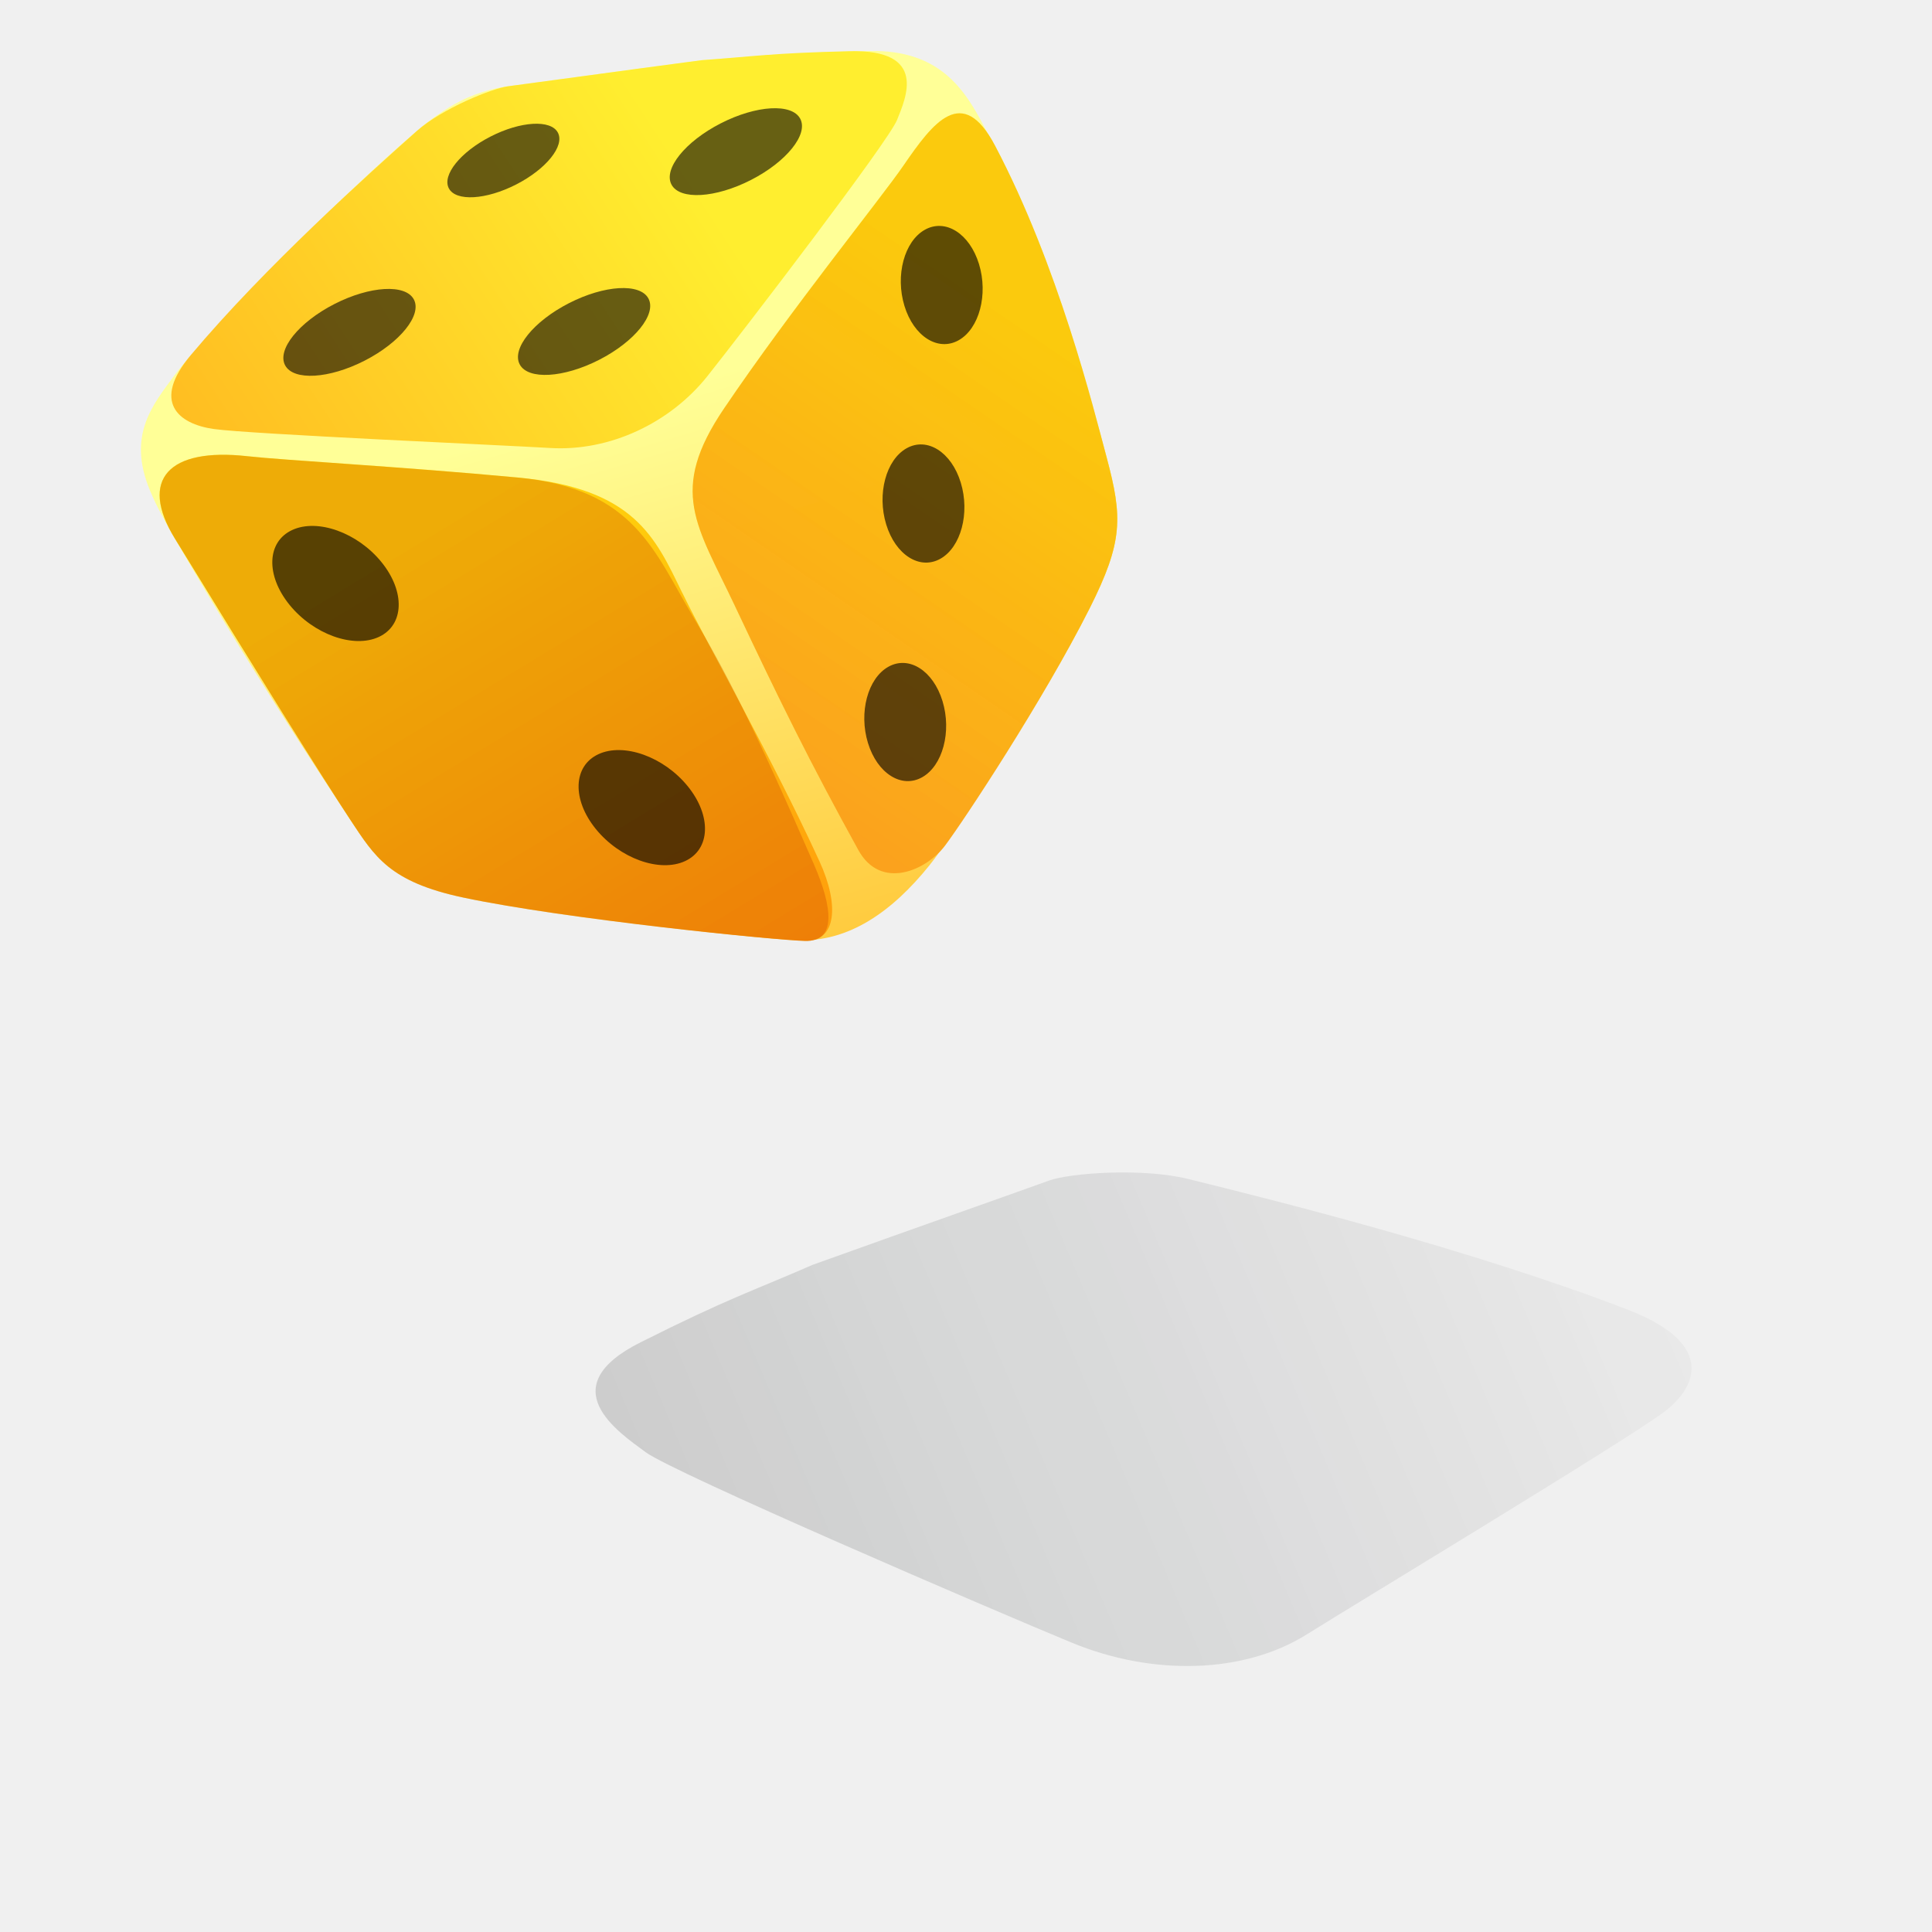
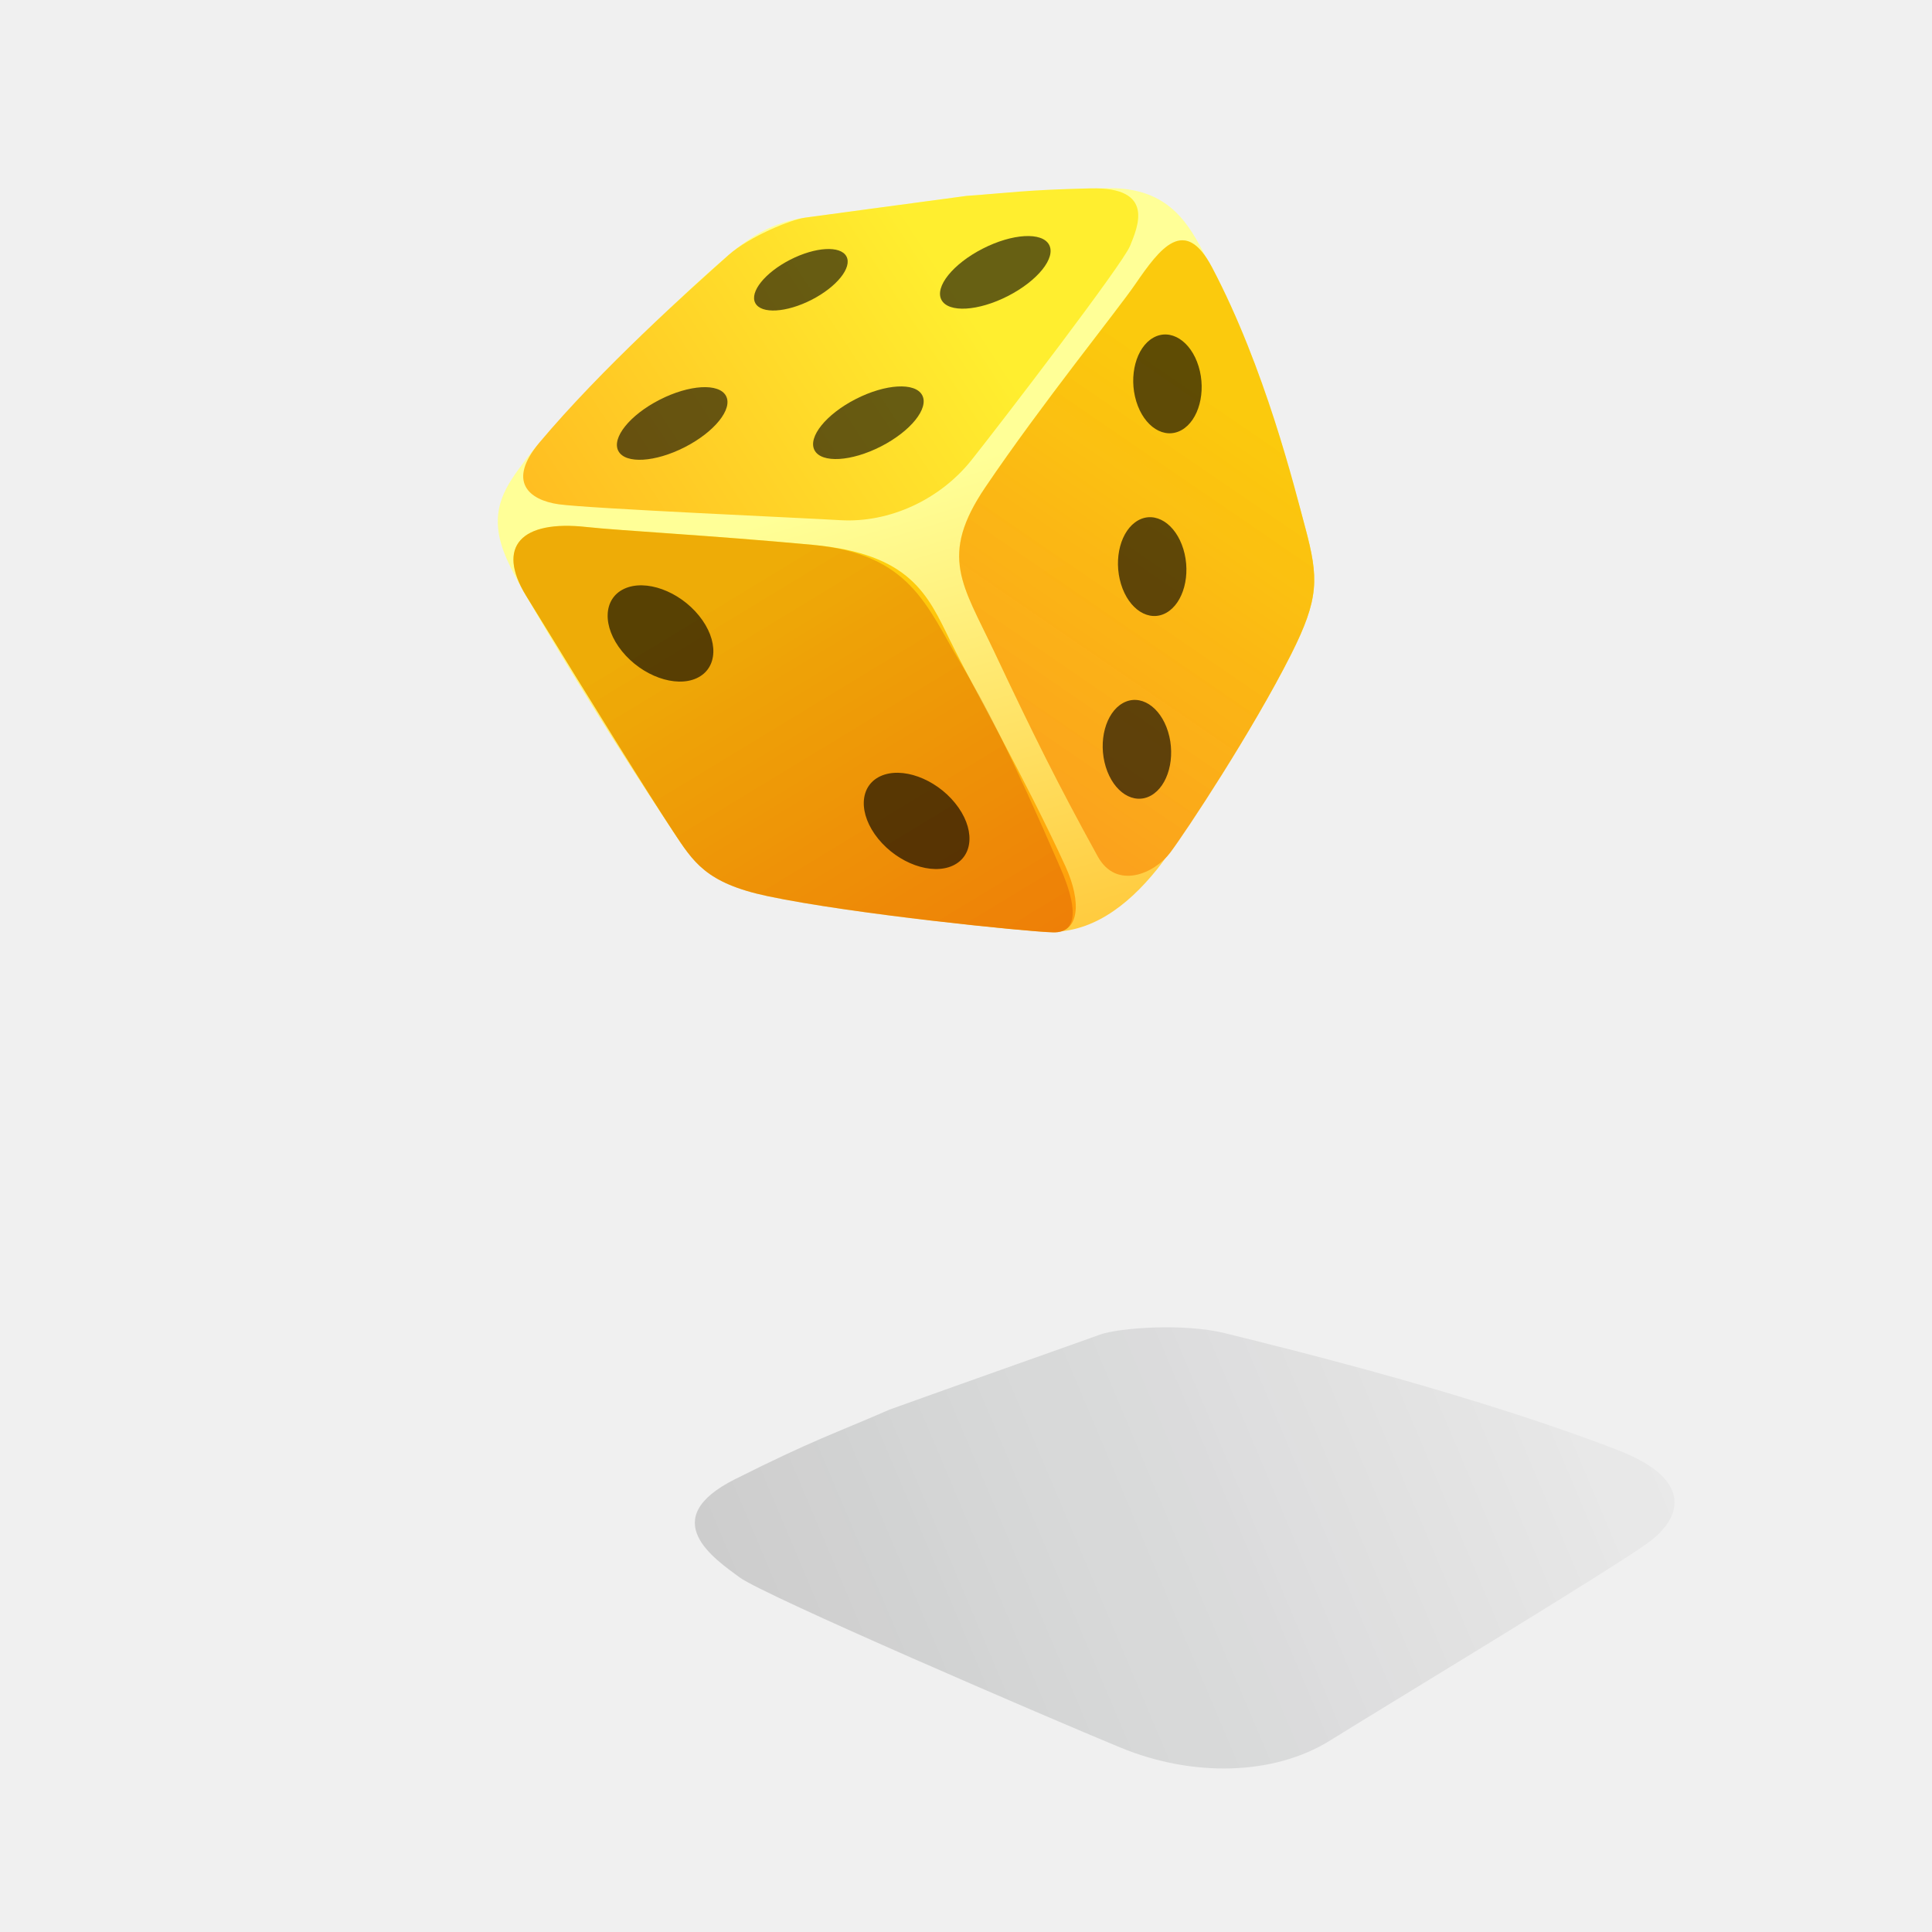
- <svg xmlns="http://www.w3.org/2000/svg" xmlns:xlink="http://www.w3.org/1999/xlink" width="90" height="90" viewBox="0 0 23.812 23.812" version="1.1" id="svg2787">
+ <svg xmlns="http://www.w3.org/2000/svg" xmlns:xlink="http://www.w3.org/1999/xlink" width="150" height="150" viewBox="0 0 39.687 39.687" version="1.1" id="svg2787">
  <defs id="defs2784">
    <mask maskUnits="userSpaceOnUse" id="mask10222">
      <circle style="fill:#ffffff;fill-opacity:1;fill-rule:evenodd;stroke-width:0.224" id="circle10224" cx="13.229" cy="14.817" r="11" />
    </mask>
    <linearGradient xlink:href="#linearGradient29618" id="linearGradient37955" x1="11.718" y1="12.933" x2="13.229" y2="24.658" gradientUnits="userSpaceOnUse" gradientTransform="rotate(-10.16761,13.38424,14.80482)" />
    <linearGradient id="linearGradient29618">
      <stop style="stop-color:#ffff97;stop-opacity:1;" offset="0" id="stop29614" />
      <stop style="stop-color:#ffc22f;stop-opacity:1;" offset="1" id="stop29616" />
    </linearGradient>
    <linearGradient xlink:href="#linearGradient28356" id="linearGradient28358" x1="18.775" y1="42.216" x2="39.632" y2="44.025" gradientUnits="userSpaceOnUse" gradientTransform="matrix(0.4678581,-0.05435486,0.05435486,0.4678581,-1.393666,-9.09545)" />
    <linearGradient id="linearGradient28356">
      <stop style="stop-color:#ffee2f;stop-opacity:1;" offset="0" id="stop28352" />
      <stop style="stop-color:#ffbc21;stop-opacity:1;" offset="1" id="stop28354" />
    </linearGradient>
    <linearGradient xlink:href="#linearGradient27581" id="linearGradient27583" x1="8.507" y1="57.978" x2="26.813" y2="67.312" gradientUnits="userSpaceOnUse" gradientTransform="matrix(0.4678581,-0.05435486,0.05435486,0.4678581,-1.393666,-9.09545)" />
    <linearGradient id="linearGradient27581">
      <stop style="stop-color:#fedb13;stop-opacity:1;" offset="0" id="stop27577" />
      <stop style="stop-color:#feac2c;stop-opacity:0.99;" offset="1" id="stop27579" />
    </linearGradient>
    <linearGradient xlink:href="#linearGradient28348" id="linearGradient28350" x1="37.162" y1="71.327" x2="38.702" y2="50.771" gradientUnits="userSpaceOnUse" gradientTransform="matrix(0.4678581,-0.05435486,0.05435486,0.4678581,-1.393666,-9.09545)" />
    <linearGradient id="linearGradient28348">
      <stop style="stop-color:#ff9e0c;stop-opacity:1;" offset="0" id="stop28344" />
      <stop style="stop-color:#ffd60c;stop-opacity:1;" offset="1" id="stop28346" />
    </linearGradient>
-     <linearGradient xlink:href="#linearGradient40867" id="linearGradient40869" x1="2.169" y1="15.805" x2="-22.038" y2="15.357" gradientUnits="userSpaceOnUse" gradientTransform="matrix(0.8405939,-0.2087581,0.365461,0.8234053,15.49425,1.990247)" />
+     <linearGradient xlink:href="#linearGradient40867" id="linearGradient40869" x1="2.169" y1="15.805" x2="-22.038" y2="15.357" gradientUnits="userSpaceOnUse" gradientTransform="matrix(1.25225,-0.3109912,0.5444346,1.226644,26.42035,8.702371)" />
    <linearGradient id="linearGradient40867">
      <stop style="stop-color:#020304;stop-opacity:0;" offset="0" id="stop40863" />
      <stop style="stop-color:#020303;stop-opacity:0.381;" offset="1" id="stop40865" />
    </linearGradient>
  </defs>
  <g id="layer1">
-     <path style="opacity:0.525;mix-blend-mode:multiply;fill:url(#linearGradient40869);fill-opacity:1;stroke:#5dafd4;stroke-width:0;stroke-linecap:round;stroke-linejoin:round;stroke-miterlimit:8;paint-order:fill markers stroke;stop-color:#000000" d="m 10.016,15.589 c 1.189,-0.427 2.662,-0.946 2.912,-1.038 0.25,-0.092 1.145,-0.162 1.721,-0.019 1.082,0.267 3.48,0.865 5.422,1.614 1.015,0.392 0.89,0.909 0.449,1.248 -0.441,0.339 -3.871,2.408 -4.409,2.747 -0.781,0.492 -1.904,0.516 -2.901,0.105 C 12.214,19.835 8.297,18.15 7.957,17.898 7.617,17.647 6.793,17.097 7.895,16.544 c 1.102,-0.552 1.348,-0.618 2.121,-0.955 z" id="path26366-3" mask="none" />
-     <g id="g41120" transform="matrix(-0.6039248,0.4004428,0.4040234,0.5798189,10.25634,-7.623004)">
+     <path style="opacity:0.525;mix-blend-mode:multiply;fill:url(#linearGradient40869);fill-opacity:1;stroke:#5dafd4;stroke-width:0;stroke-linecap:round;stroke-linejoin:round;stroke-miterlimit:8;paint-order:fill markers stroke;stop-color:#000000" d="m 18.259,28.961 c 1.772,-0.637 3.966,-1.41 4.338,-1.546 0.373,-0.136 1.705,-0.241 2.565,-0.029 1.612,0.398 5.185,1.288 8.077,2.405 1.513,0.584 1.326,1.354 0.669,1.859 -0.657,0.505 -5.767,3.588 -6.568,4.093 -1.163,0.734 -2.837,0.768 -4.322,0.156 -1.485,-0.613 -7.319,-3.123 -7.826,-3.497 -0.507,-0.374 -1.735,-1.194 -0.092,-2.017 1.642,-0.823 2.008,-0.921 3.159,-1.423 z" id="path26366-3" mask="none" />
+     <g id="g41120" transform="matrix(-0.8417024,0.5581053,0.5630956,0.8081054,22.09932,-7.634571)" style="stroke-width:0.718">
      <path id="path26342-2" style="fill:url(#linearGradient37955);fill-opacity:1;stroke:#5dafd4;stroke-width:0;stroke-linecap:round;stroke-linejoin:round;stroke-miterlimit:8;paint-order:fill markers stroke;stop-color:#000000" d="M 12.186,6.878 C 11.81,6.924 11.514,7.052 11.372,7.126 11.119,7.256 9.629,7.999 8.426,8.608 7.641,9.068 7.105,9.365 5.983,10.099 c -0.963,0.64 -0.953,1.436 -0.858,2.193 0.281,2.351 1.211,5.15 1.508,5.998 0.359,1.023 0.585,1.381 1.705,2.029 1.543,0.892 4.139,2 4.745,2.195 0.944,0.304 1.865,0.349 2.575,-0.195 0.516,-0.396 2.967,-2.508 4.179,-3.804 0.88,-0.94 0.898,-1.479 0.879,-2.248 -0.023,-0.919 -0.086,-3.411 -0.287,-5.784 C 20.403,10.163 20.373,9.848 20.308,9.541 20.09,8.523 19.447,8.33 18.829,8.103 17.989,7.796 14.779,7.093 13.088,6.893 12.783,6.856 12.478,6.843 12.186,6.878 Z" />
      <path style="fill:url(#linearGradient28358);fill-opacity:1;stroke:#5dafd4;stroke-width:0;stroke-linecap:round;stroke-linejoin:round;stroke-miterlimit:8;paint-order:fill markers stroke;stop-color:#000000" d="m 8.426,8.608 c 1.203,-0.609 2.693,-1.352 2.946,-1.482 0.253,-0.13 1.148,-0.316 1.717,-0.233 1.067,0.156 3.432,0.508 5.336,1.08 0.995,0.299 0.849,0.874 0.395,1.296 -0.454,0.422 -3.96,3.084 -4.51,3.518 -0.799,0.629 -1.92,0.793 -2.896,0.471 C 10.437,12.935 6.605,11.592 6.277,11.362 5.948,11.132 5.15,10.637 6.272,9.904 7.394,9.17 7.641,9.068 8.426,8.608 Z" id="path26366" />
-       <ellipse style="mix-blend-mode:multiply;fill:#4d4d4d;fill-opacity:0.848;fill-rule:evenodd;stroke-width:0.111" id="path26403" cx="11.144" cy="9.506" rx="1.039" ry="0.475" transform="rotate(-6.626807)" />
-       <ellipse style="mix-blend-mode:multiply;fill:#4d4d4d;fill-opacity:0.848;fill-rule:evenodd;stroke-width:0.131" id="path26403-4" cx="14.821" cy="10.955" rx="1.227" ry="0.561" transform="rotate(-6.626807)" />
-       <ellipse style="mix-blend-mode:multiply;fill:#4d4d4d;fill-opacity:0.848;fill-rule:evenodd;stroke-width:0.131" id="path26403-9" cx="7.591" cy="11.22" rx="1.227" ry="0.561" transform="rotate(-6.626807)" />
-       <ellipse style="mix-blend-mode:multiply;fill:#4d4d4d;fill-opacity:0.848;fill-rule:evenodd;stroke-width:0.131" id="path26403-7-8" cx="11.3" cy="12.81" rx="1.227" ry="0.561" transform="rotate(-6.626807)" />
+       <ellipse style="mix-blend-mode:multiply;fill:#4d4d4d;fill-opacity:0.848;fill-rule:evenodd;stroke-width:0.08" id="path26403" cx="11.144" cy="9.506" rx="1.039" ry="0.475" transform="rotate(-6.626807)" />
+       <ellipse style="mix-blend-mode:multiply;fill:#4d4d4d;fill-opacity:0.848;fill-rule:evenodd;stroke-width:0.094" id="path26403-4" cx="14.821" cy="10.955" rx="1.227" ry="0.561" transform="rotate(-6.626807)" />
+       <ellipse style="mix-blend-mode:multiply;fill:#4d4d4d;fill-opacity:0.848;fill-rule:evenodd;stroke-width:0.094" id="path26403-9" cx="7.591" cy="11.22" rx="1.227" ry="0.561" transform="rotate(-6.626807)" />
+       <ellipse style="mix-blend-mode:multiply;fill:#4d4d4d;fill-opacity:0.848;fill-rule:evenodd;stroke-width:0.094" id="path26403-7-8" cx="11.3" cy="12.81" rx="1.227" ry="0.561" transform="rotate(-6.626807)" />
      <path style="fill:url(#linearGradient27583);fill-opacity:1;stroke:#5dafd4;stroke-width:0;stroke-linecap:round;stroke-linejoin:round;stroke-miterlimit:8;paint-order:fill markers stroke;stop-color:#000000" d="M 13.267,16.865 C 13.012,15.318 13.086,14.553 11.5,13.89 9.596,13.093 7.261,12.346 6.633,12.088 5.79,11.742 5.012,11.467 5.159,12.681 c 0.284,2.35 1.177,4.761 1.475,5.609 0.359,1.023 0.585,1.381 1.705,2.029 1.543,0.892 3.816,1.871 4.324,2.055 0.508,0.184 1.338,0.036 1.255,-0.771 -0.179,-1.748 -0.347,-2.889 -0.651,-4.739 z" id="path26342-6" />
      <path style="mix-blend-mode:multiply;fill:#f9d54d;fill-opacity:0.471;stroke:#5dafd4;stroke-width:0;stroke-linecap:round;stroke-linejoin:round;stroke-miterlimit:8;paint-order:fill markers stroke;stop-color:#000000" d="M 13.267,16.865 C 13.012,15.318 13.086,14.553 11.5,13.89 9.596,13.093 7.261,12.346 6.633,12.088 5.79,11.742 5.012,11.467 5.159,12.681 c 0.284,2.35 1.177,4.761 1.475,5.609 0.359,1.023 0.585,1.381 1.705,2.029 1.543,0.892 3.816,1.871 4.324,2.055 0.508,0.184 1.338,0.036 1.255,-0.771 -0.179,-1.748 -0.347,-2.889 -0.651,-4.739 z" id="path26342-6-7" />
-       <ellipse style="mix-blend-mode:multiply;fill:#4d4d4d;fill-opacity:0.89;fill-rule:evenodd;stroke-width:0.136" id="path26403-7-8-4-7" cx="-15.088" cy="-2.771" rx="1.012" ry="0.726" transform="matrix(-0.2979546,-0.9545801,-0.9971232,0.07579832,0,0)" />
-       <ellipse style="mix-blend-mode:multiply;fill:#4d4d4d;fill-opacity:0.89;fill-rule:evenodd;stroke-width:0.136" id="path26403-7-8-4-7-6" cx="-18.344" cy="-4.185" rx="1.012" ry="0.726" transform="matrix(-0.2979546,-0.9545801,-0.9971232,0.07579832,0,0)" />
-       <ellipse style="mix-blend-mode:multiply;fill:#4d4d4d;fill-opacity:0.89;fill-rule:evenodd;stroke-width:0.136" id="path26403-7-8-4-7-1" cx="-21.6" cy="-5.599" rx="1.012" ry="0.726" transform="matrix(-0.2979546,-0.9545801,-0.9971232,0.07579832,0,0)" />
+       <ellipse style="mix-blend-mode:multiply;fill:#4d4d4d;fill-opacity:0.89;fill-rule:evenodd;stroke-width:0.097" id="path26403-7-8-4-7" cx="-15.088" cy="-2.771" rx="1.012" ry="0.726" transform="matrix(-0.2979546,-0.9545801,-0.9971232,0.07579832,0,0)" />
+       <ellipse style="mix-blend-mode:multiply;fill:#4d4d4d;fill-opacity:0.89;fill-rule:evenodd;stroke-width:0.097" id="path26403-7-8-4-7-6" cx="-18.344" cy="-4.185" rx="1.012" ry="0.726" transform="matrix(-0.2979546,-0.9545801,-0.9971232,0.07579832,0,0)" />
+       <ellipse style="mix-blend-mode:multiply;fill:#4d4d4d;fill-opacity:0.89;fill-rule:evenodd;stroke-width:0.097" id="path26403-7-8-4-7-1" cx="-21.6" cy="-5.599" rx="1.012" ry="0.726" transform="matrix(-0.2979546,-0.9545801,-0.9971232,0.07579832,0,0)" />
      <path style="fill:url(#linearGradient28350);fill-opacity:1;stroke:#5dafd4;stroke-width:0;stroke-linecap:round;stroke-linejoin:round;stroke-miterlimit:8;paint-order:fill markers stroke;stop-color:#000000" d="m 13.875,16.169 c -0.164,-1.077 -0.35,-1.98 1.173,-3.264 1.569,-1.322 3.064,-2.478 3.572,-2.921 1.004,-0.878 1.74,-0.71 1.809,0.499 0.161,2.792 0.263,4.865 0.286,5.784 0.019,0.769 0.059,1.279 -0.821,2.22 -1.212,1.295 -3.914,3.605 -4.346,3.923 -0.432,0.318 -0.832,-0.19 -0.976,-1.01 -0.351,-2.005 -0.531,-4.133 -0.698,-5.231 z" id="path26342" />
      <path style="mix-blend-mode:multiply;fill:#e1a640;fill-opacity:0.565;stroke:#5dafd4;stroke-width:0;stroke-linecap:round;stroke-linejoin:round;stroke-miterlimit:8;paint-order:fill markers stroke;stop-color:#000000" d="m 13.956,16.622 c -0.09,-1.32 -0.431,-2.432 1.092,-3.716 1.569,-1.322 3.064,-2.478 3.572,-2.921 1.004,-0.878 1.74,-0.71 1.809,0.499 0.161,2.792 0.263,4.865 0.286,5.784 0.019,0.769 0.059,1.279 -0.821,2.22 -1.212,1.295 -3.914,3.605 -4.346,3.923 -0.432,0.318 -0.711,-0.212 -0.871,-1.029 -0.512,-2.613 -0.65,-3.711 -0.721,-4.759 z" id="path26342-5" />
-       <ellipse style="mix-blend-mode:multiply;fill:#4d4d4d;fill-opacity:0.895;fill-rule:evenodd;stroke-width:0.16" id="path26403-7-8-4" cx="-15.823" cy="19.991" rx="1.198" ry="0.86" transform="matrix(0.07116976,-0.9974642,0.9879423,-0.1548228,0,0)" />
-       <ellipse style="mix-blend-mode:multiply;fill:#4d4d4d;fill-opacity:0.895;fill-rule:evenodd;stroke-width:0.16" id="path26403-7-8-4-3" cx="-21.788" cy="18.3" rx="1.198" ry="0.86" transform="matrix(0.07116976,-0.9974642,0.9879423,-0.1548228,0,0)" />
+       <ellipse style="mix-blend-mode:multiply;fill:#4d4d4d;fill-opacity:0.895;fill-rule:evenodd;stroke-width:0.115" id="path26403-7-8-4" cx="-15.823" cy="19.991" rx="1.198" ry="0.86" transform="matrix(0.07116976,-0.9974642,0.9879423,-0.1548228,0,0)" />
+       <ellipse style="mix-blend-mode:multiply;fill:#4d4d4d;fill-opacity:0.895;fill-rule:evenodd;stroke-width:0.115" id="path26403-7-8-4-3" cx="-21.788" cy="18.3" rx="1.198" ry="0.86" transform="matrix(0.07116976,-0.9974642,0.9879423,-0.1548228,0,0)" />
    </g>
  </g>
</svg>
